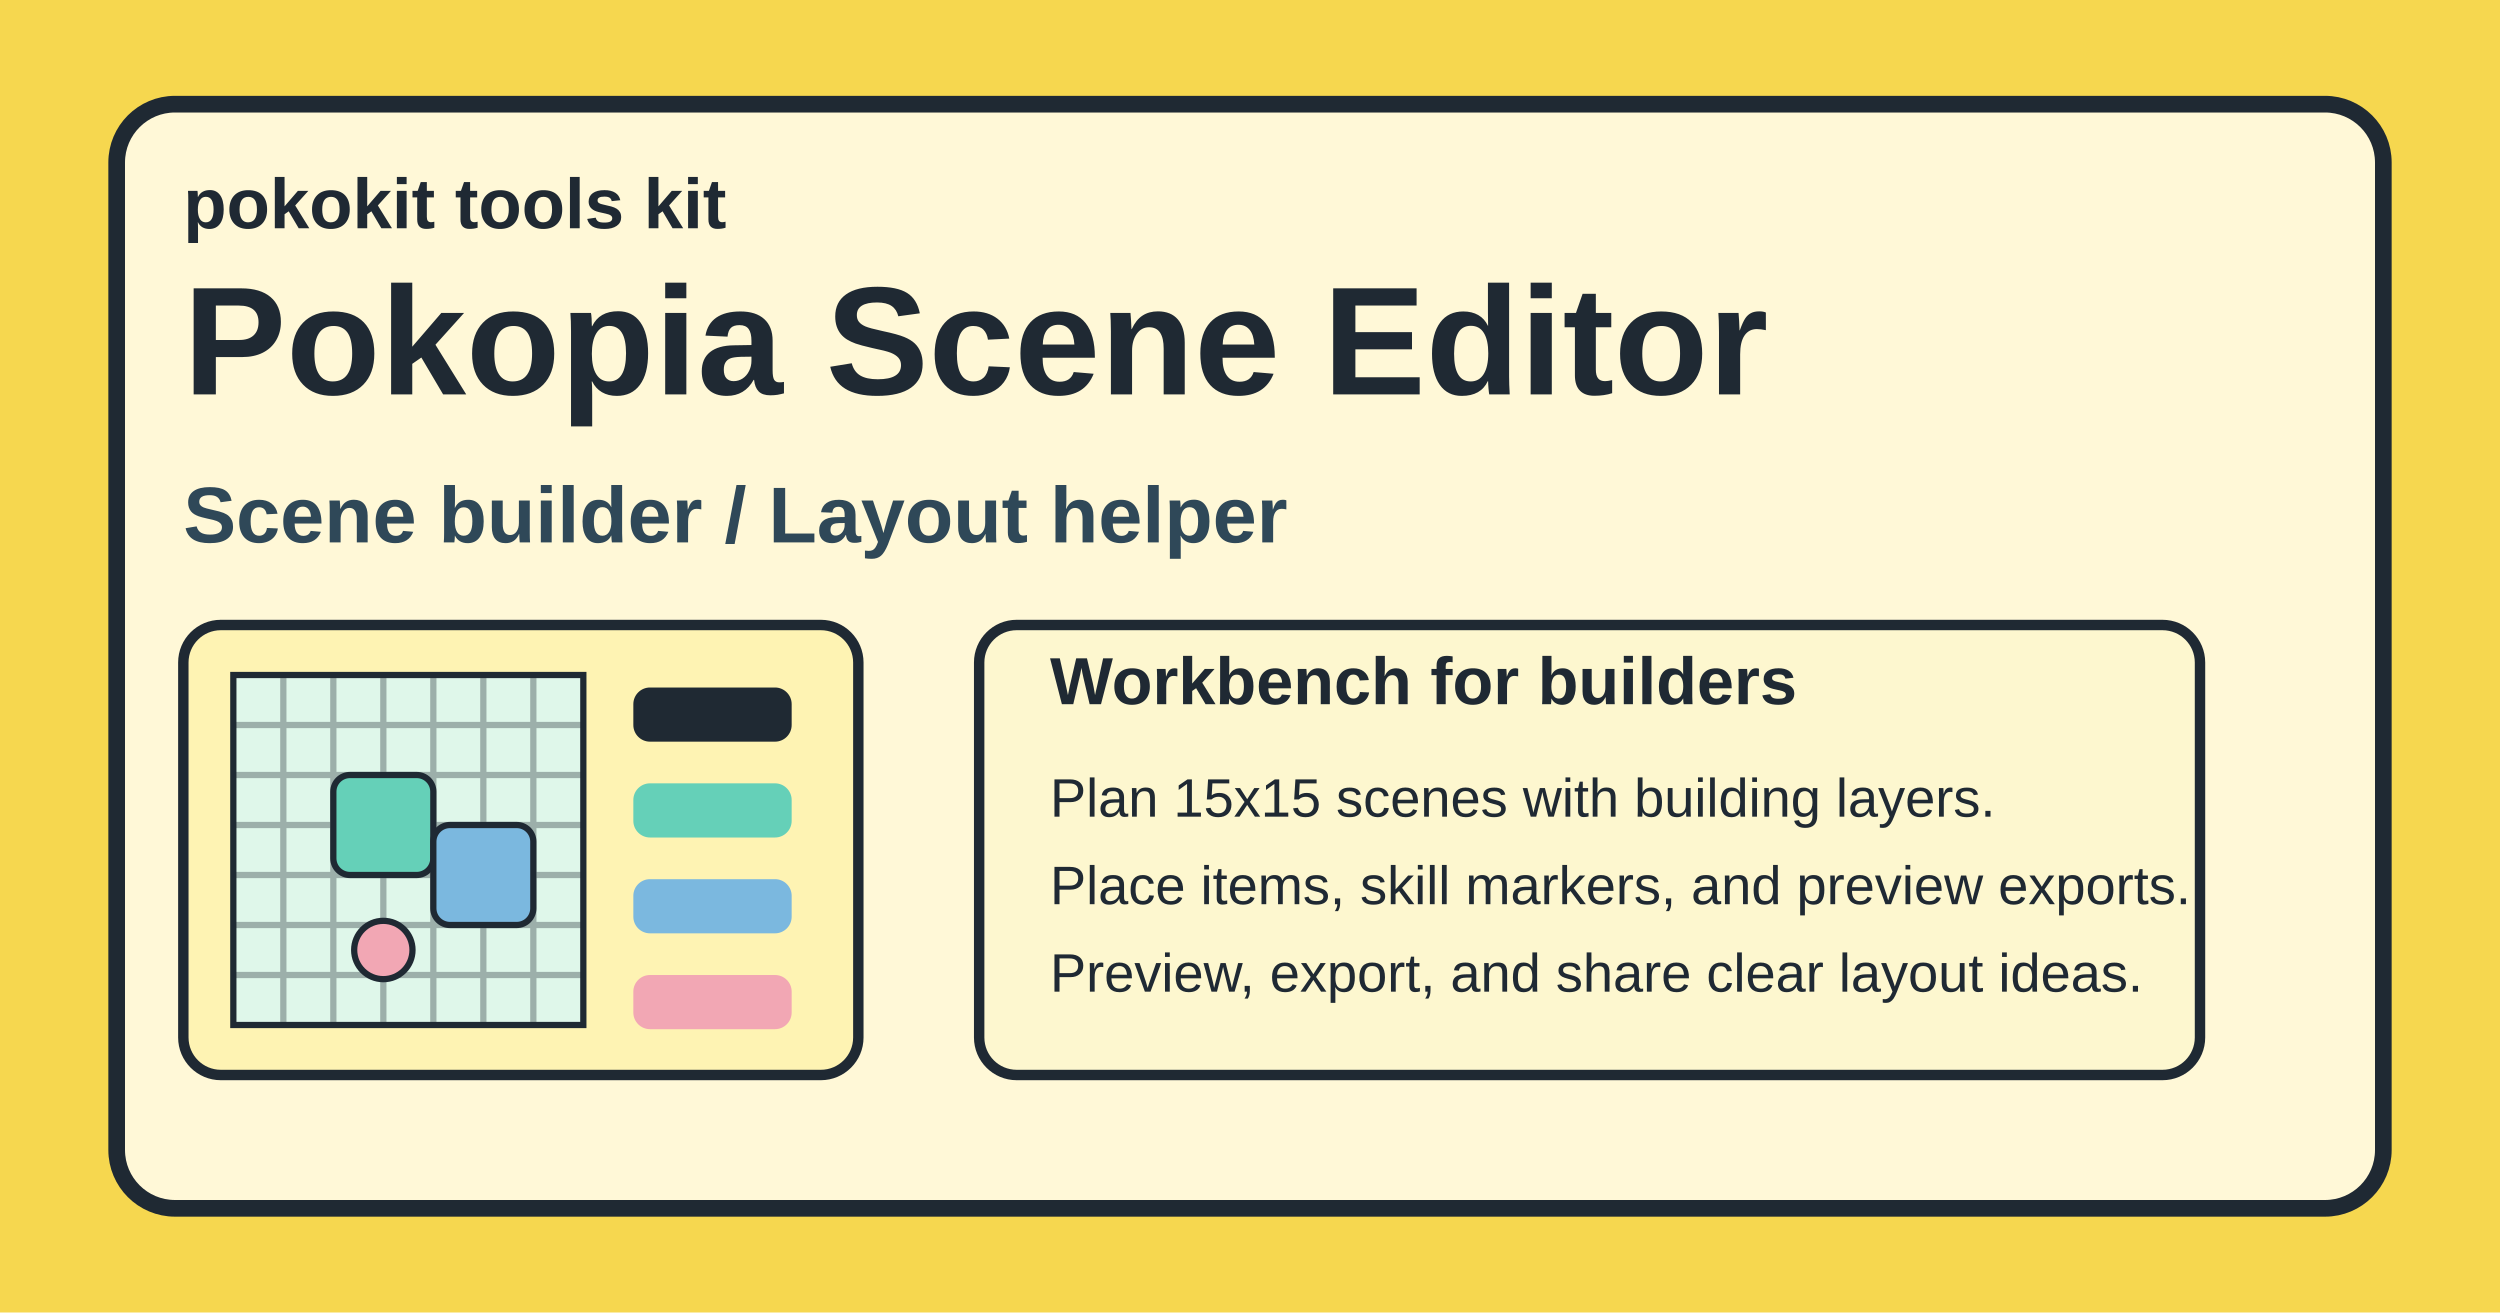
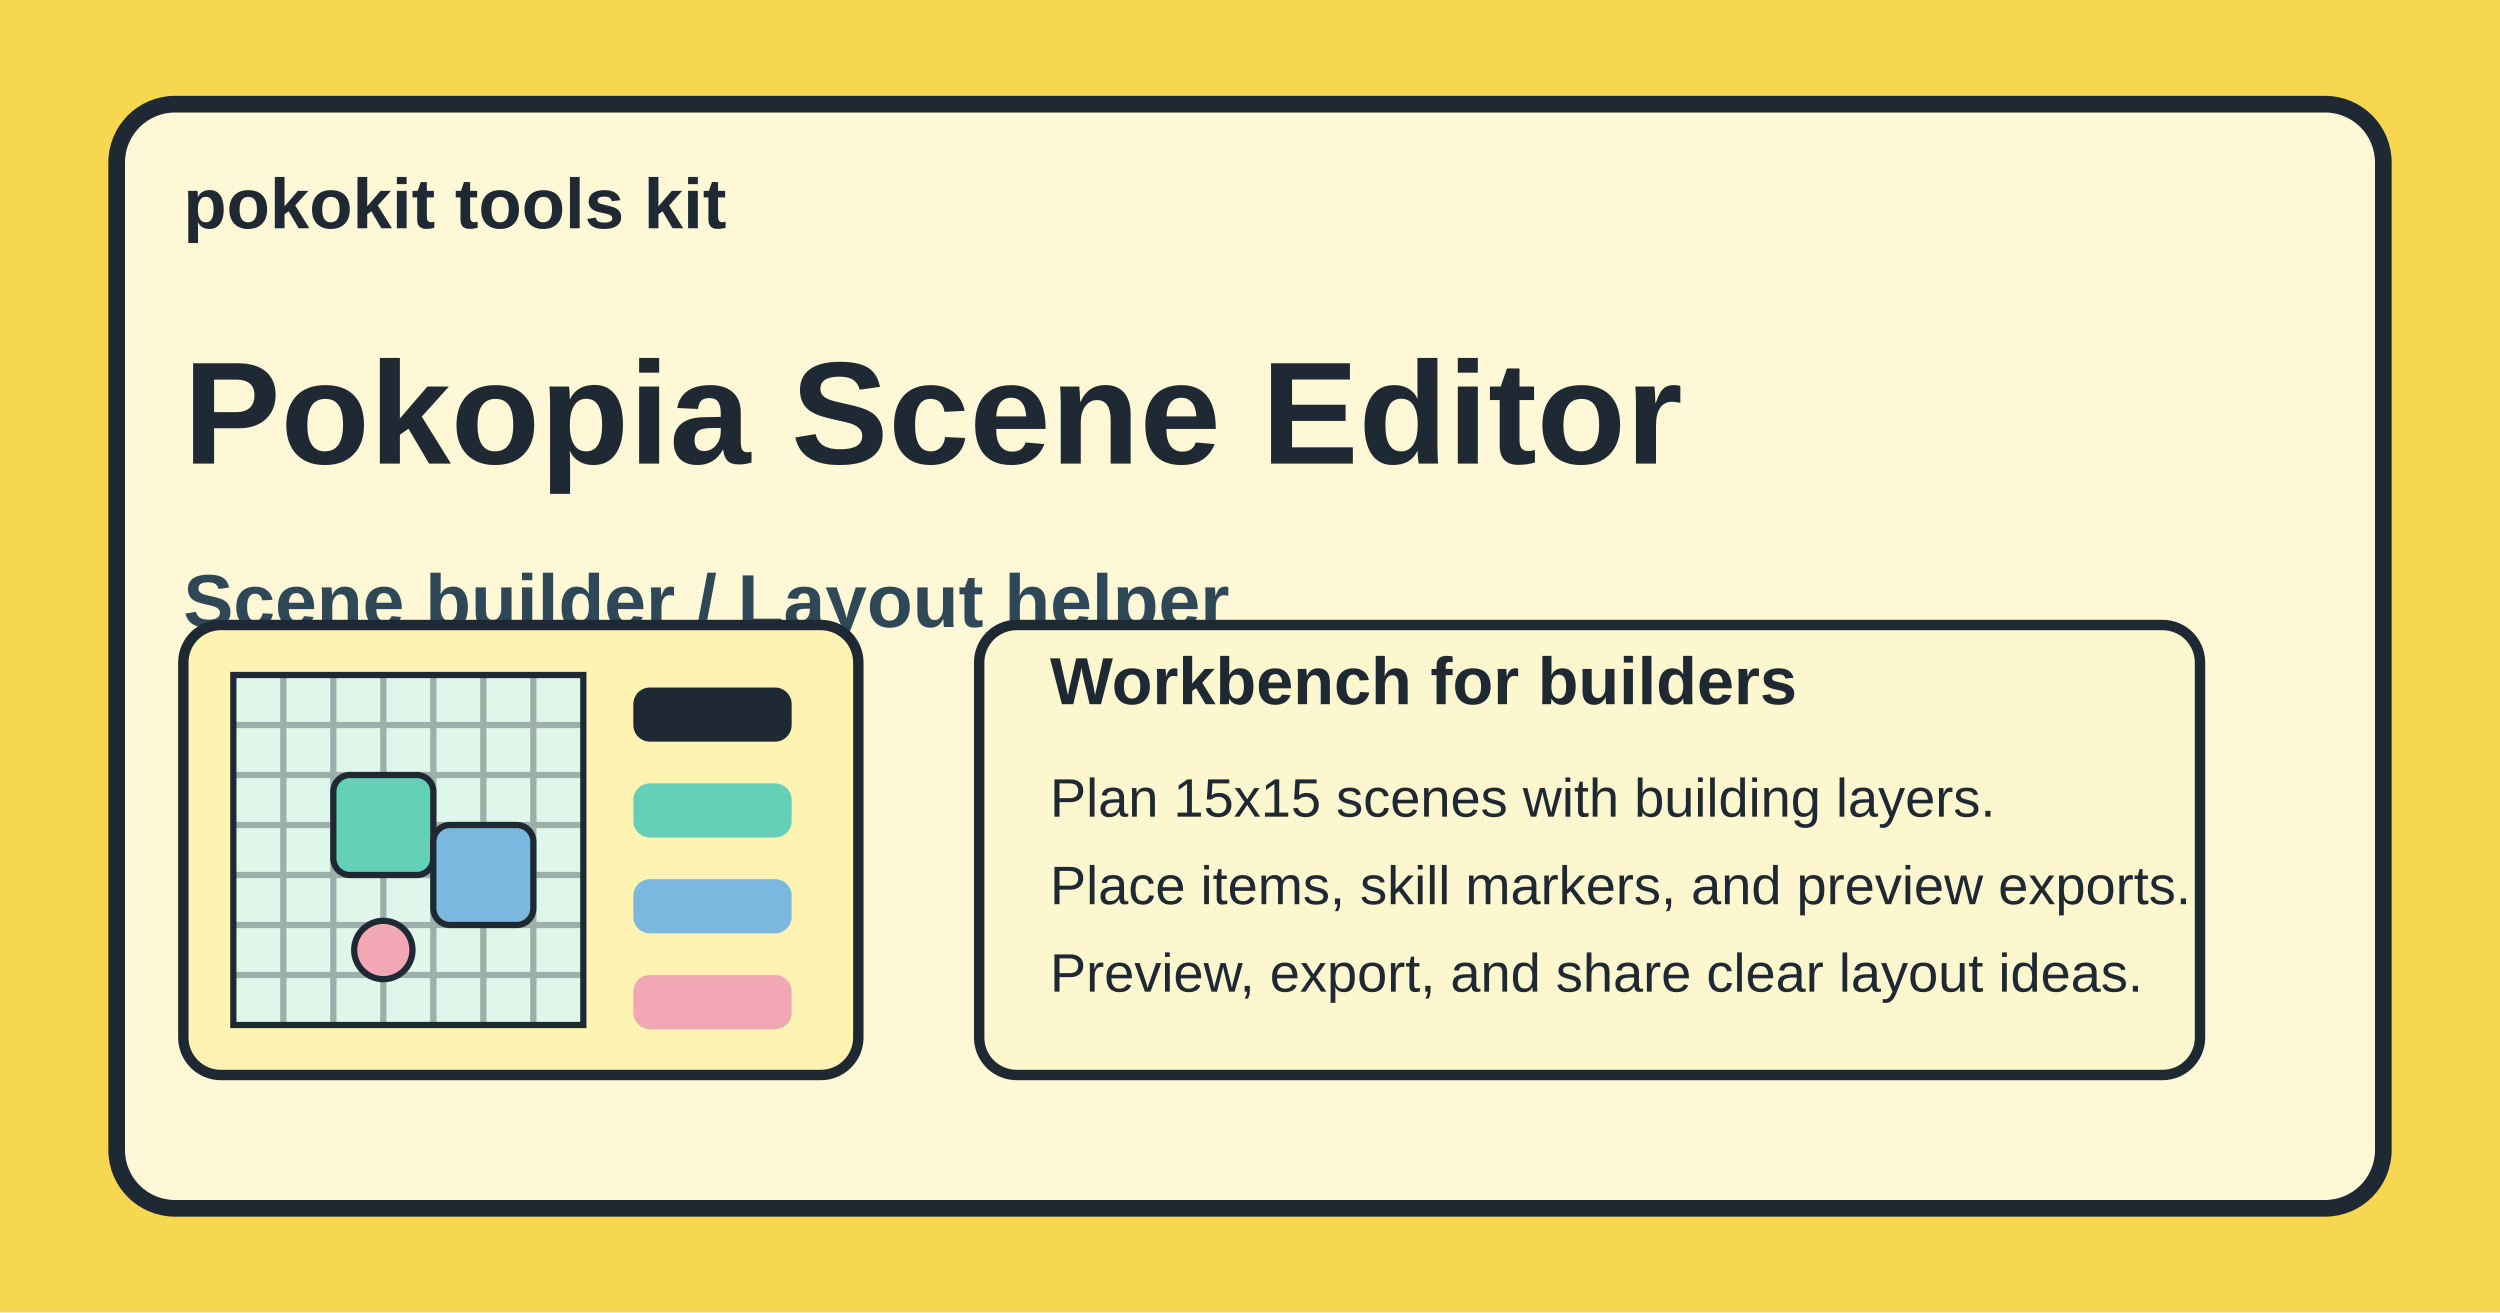
<svg xmlns="http://www.w3.org/2000/svg" width="1200" height="630" viewBox="0 0 1200 630" role="img" aria-labelledby="title desc">
  <rect width="1200" height="630" fill="#f6d74f" />
  <rect x="56" y="50" width="1088" height="530" rx="28" fill="#fff8d7" stroke="#1f2933" stroke-width="8" />
  <g transform="translate(88 86)">
    <text x="0" y="0" fill="#1f2933" font-family="Arial, sans-serif" font-size="34" font-weight="700" dominant-baseline="hanging">pokokit tools kit</text>
-     <text x="0" y="52" fill="#1f2933" font-family="Arial, sans-serif" font-size="74" font-weight="800" dominant-baseline="hanging">Pokopia Scene Editor</text>
-     <text x="0" y="148" fill="#2f4858" font-family="Arial, sans-serif" font-size="38" font-weight="700" dominant-baseline="hanging">Scene builder / Layout helper</text>
+     <text x="0" y="88" fill="#1f2933" font-family="Arial, sans-serif" font-size="70" font-weight="800" dominant-baseline="hanging">Pokopia Scene Editor</text>
+     <text x="0" y="190" fill="#2f4858" font-family="Arial, sans-serif" font-size="36" font-weight="700" dominant-baseline="hanging">Scene builder / Layout helper</text>
  </g>
  <g transform="translate(88 300)">
    <rect x="0" y="0" width="324" height="216" rx="18" fill="#fef3b3" stroke="#1f2933" stroke-width="5" />
    <g transform="translate(24 24)" stroke="#1f2933" stroke-width="3">
      <rect width="168" height="168" fill="#dff7ea" />
      <path d="M24 0v168M48 0v168M72 0v168M96 0v168M120 0v168M144 0v168M0 24h168M0 48h168M0 72h168M0 96h168M0 120h168M0 144h168" opacity=".35" />
      <rect x="48" y="48" width="48" height="48" rx="8" fill="#65d0b8" />
      <rect x="96" y="72" width="48" height="48" rx="8" fill="#7bb8df" />
      <circle cx="72" cy="132" r="14" fill="#f2a7b4" />
    </g>
    <g transform="translate(216 30)">
      <rect x="0" y="0" width="76" height="26" rx="8" fill="#1f2933" />
      <rect x="0" y="46" width="76" height="26" rx="8" fill="#65d0b8" />
      <rect x="0" y="92" width="76" height="26" rx="8" fill="#7bb8df" />
      <rect x="0" y="138" width="76" height="26" rx="8" fill="#f2a7b4" />
    </g>
  </g>
  <g transform="translate(470 300)" fill="#1f2933" font-family="Arial, sans-serif">
    <rect x="0" y="0" width="586" height="216" rx="18" fill="#fdf7cf" stroke="#1f2933" stroke-width="5" />
    <text x="34" y="38" font-size="32" font-weight="800">Workbench for builders</text>
    <text x="34" y="92" font-size="26">Plan 15x15 scenes with building layers.</text>
    <text x="34" y="134" font-size="26">Place items, skill markers, and preview exports.</text>
    <text x="34" y="176" font-size="26">Preview, export, and share clear layout ideas.</text>
  </g>
</svg>
